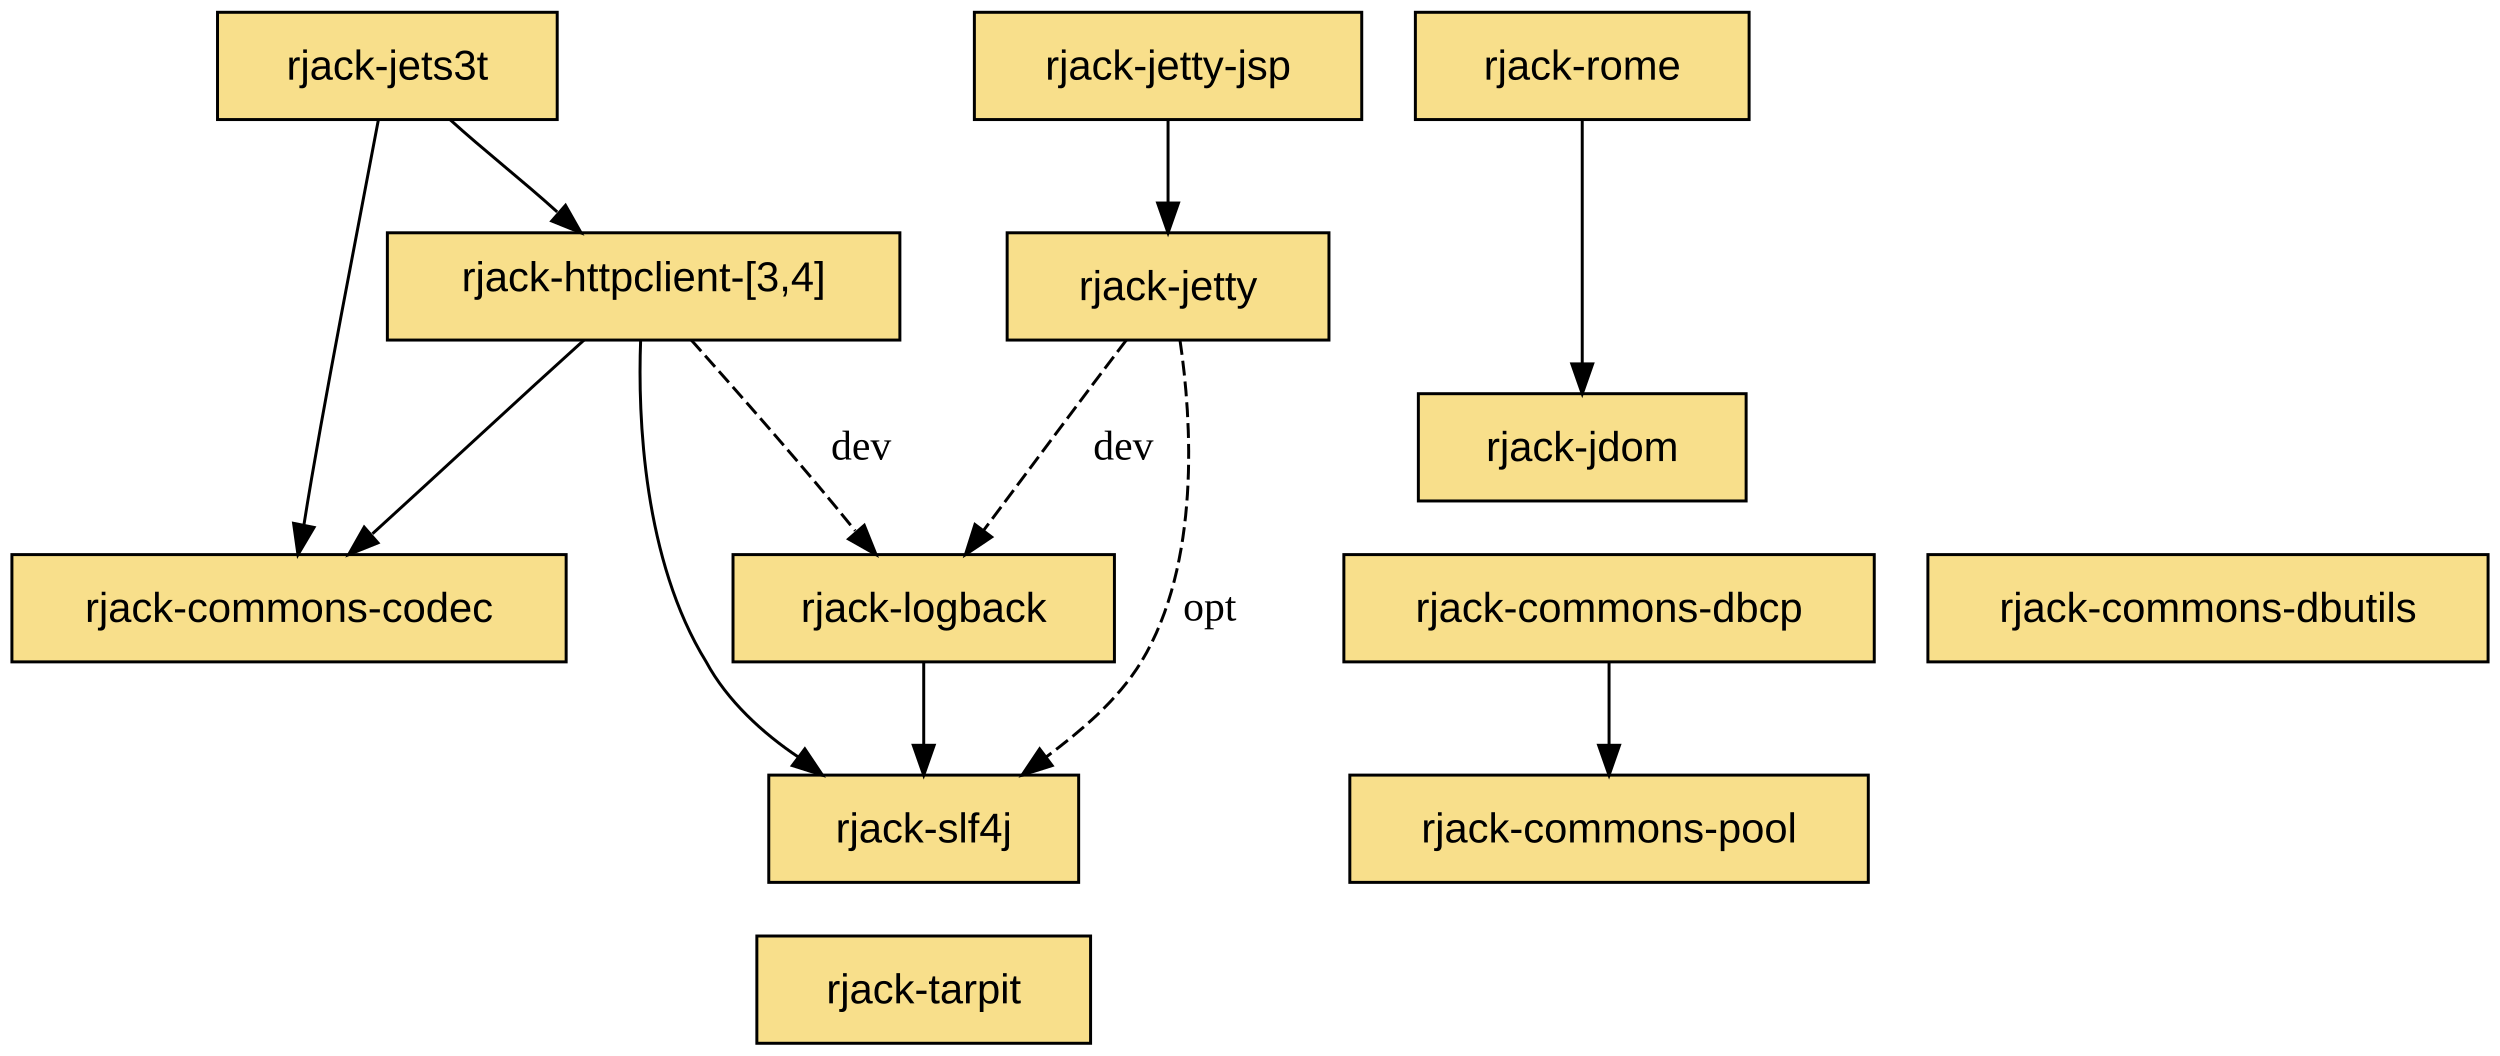
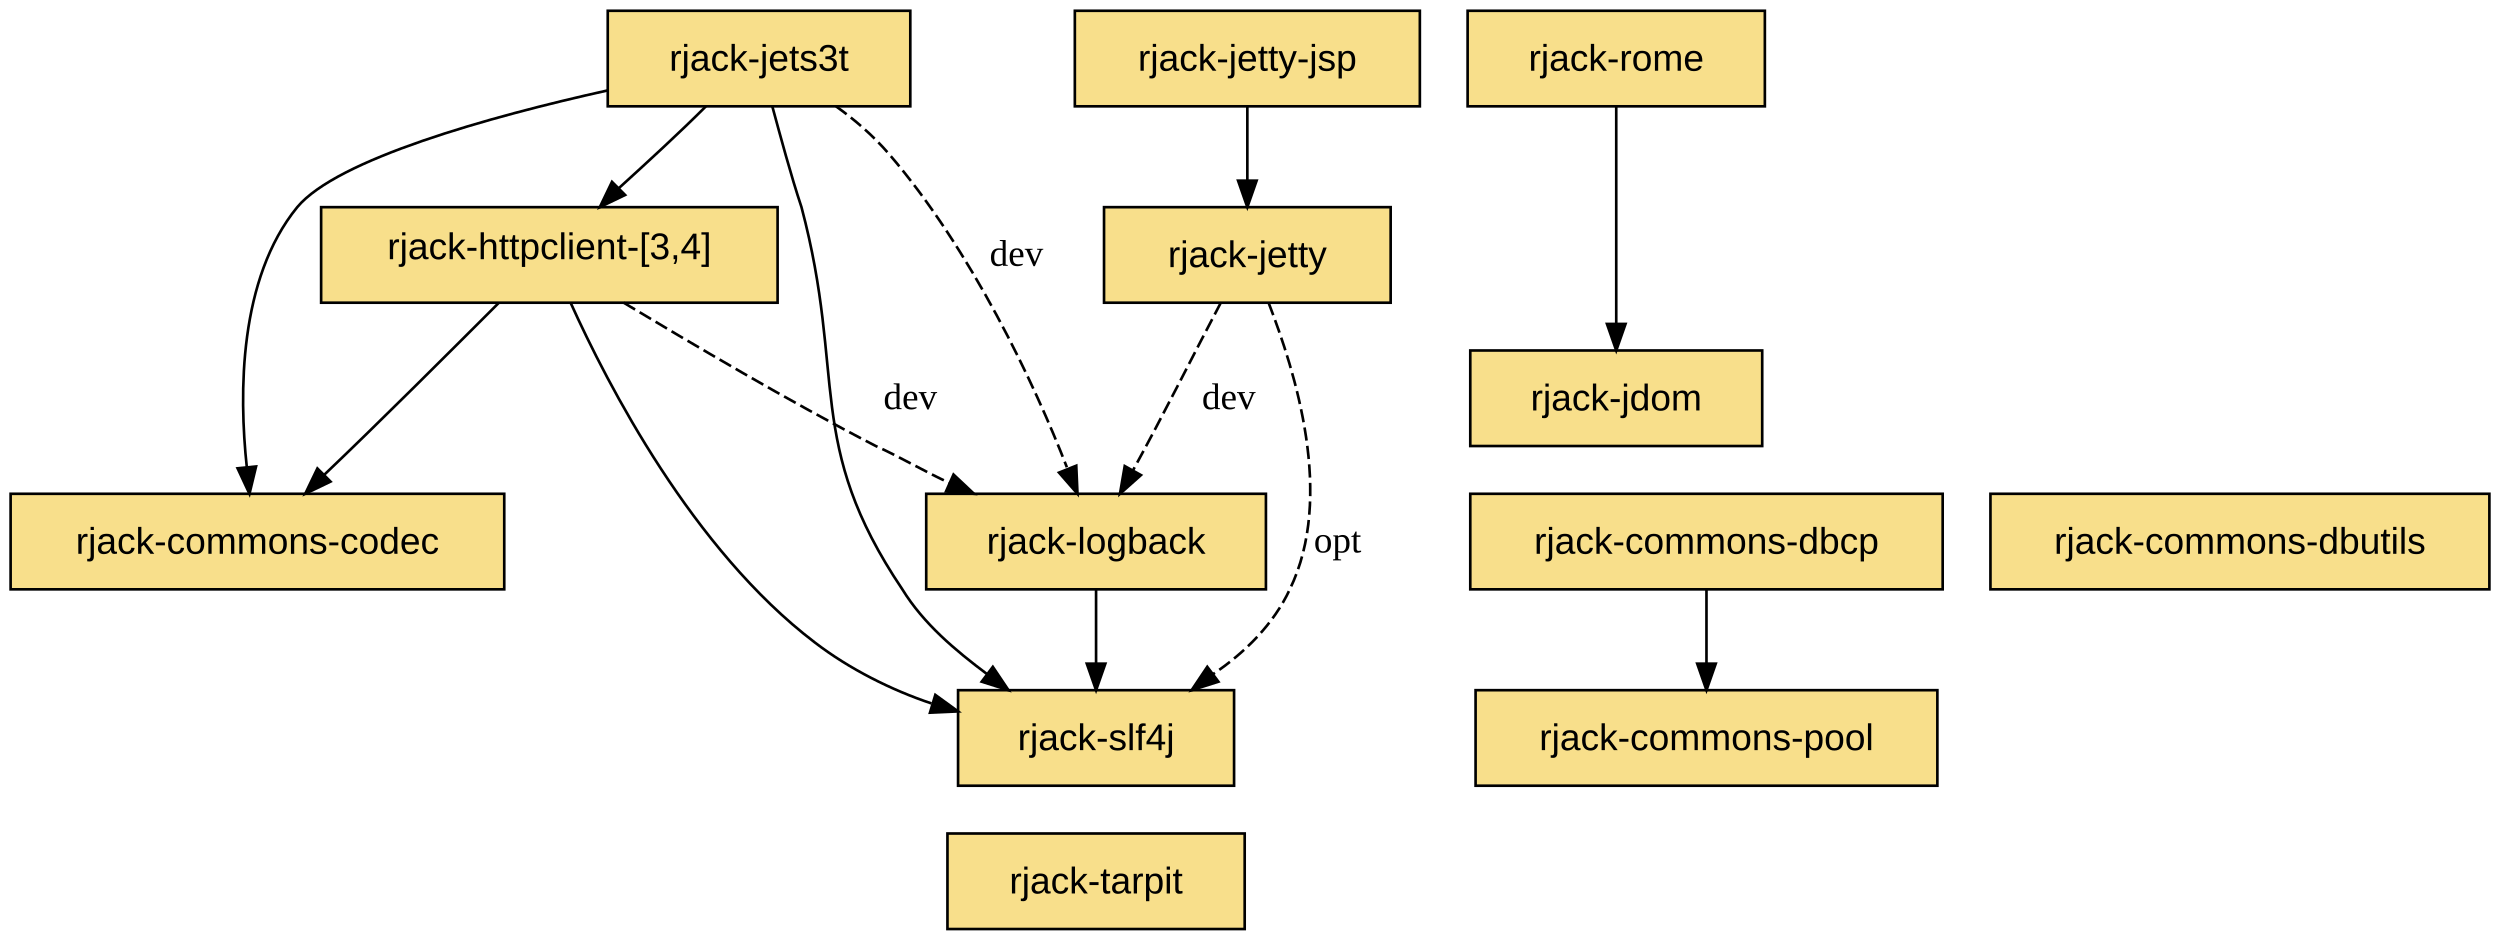
- <svg xmlns="http://www.w3.org/2000/svg" xmlns:xlink="http://www.w3.org/1999/xlink" width="540pt" height="228pt" viewBox="0.00 0.00 540.00 227.84">
-   <g id="graph0" class="graph" transform="scale(0.643623 0.643623) rotate(0) translate(4 350)">
-     <polygon style="fill:white;stroke:white;" points="-4,4 -4,-350 835,-350 835,4 -4,4" />
+ <svg xmlns="http://www.w3.org/2000/svg" xmlns:xlink="http://www.w3.org/1999/xlink" width="540pt" height="203pt" viewBox="0.00 0.00 540.00 202.93">
+   <g id="graph0" class="graph" transform="scale(0.573248 0.573248) rotate(0) translate(4 350)">
+     <polygon style="fill:white;stroke:white;" points="-4,4 -4,-350 938,-350 938,4 -4,4" />
    <g id="node1" class="node">
      <a xlink:href="jets3t/" xlink:title="rjack-jets3t" target="_parent">
-         <polygon style="fill:#f8df8b;stroke:black;" points="183,-346 69,-346 69,-310 183,-310 183,-346" />
-         <text text-anchor="middle" x="126" y="-323.4" style="font-family:Arial;font-size:14.00;">rjack-jets3t</text>
+         <polygon style="fill:#f8df8b;stroke:black;" points="339,-346 225,-346 225,-310 339,-310 339,-346" />
+         <text text-anchor="middle" x="282" y="-323.4" style="font-family:Arial;font-size:14.00;">rjack-jets3t</text>
      </a>
    </g>
    <g id="node3" class="node">
      <a xlink:href="httpclient-3/" xlink:title="rjack-httpclient-[3,4]" target="_parent">
-         <polygon style="fill:#f8df8b;stroke:black;" points="126,-236 126,-272 298,-272 298,-236 126,-236" />
-         <text text-anchor="middle" x="212" y="-252.4" style="font-family:Arial;font-size:14.00;">rjack-httpclient-[3,4]</text>
+         <polygon style="fill:#f8df8b;stroke:black;" points="117,-236 117,-272 289,-272 289,-236 117,-236" />
+         <text text-anchor="middle" x="203" y="-252.4" style="font-family:Arial;font-size:14.00;">rjack-httpclient-[3,4]</text>
      </a>
    </g>
    <g id="edge2" class="edge">
-       <path style="fill:none;stroke:black;" d="M147,-310C158,-300 172,-289 183,-279" />
-       <polygon style="fill:black;stroke:black;" points="185.779,-281.219 191,-272 181.169,-275.951 185.779,-281.219" />
+       <path style="fill:none;stroke:black;" d="M262,-310C252,-300 240,-289 229,-279" />
+       <polygon style="fill:black;stroke:black;" points="231.546,-276.596 222,-272 226.596,-281.546 231.546,-276.596" />
    </g>
    <g id="node5" class="node">
      <a xlink:href="commons-codec/" xlink:title="rjack-commons-codec" target="_parent">
        <polygon style="fill:#f8df8b;stroke:black;" points="186,-164 4.4402e-14,-164 1.9984e-15,-128 186,-128 186,-164" />
        <text text-anchor="middle" x="93" y="-141.4" style="font-family:Arial;font-size:14.00;">rjack-commons-codec</text>
      </a>
    </g>
    <g id="edge4" class="edge">
-       <path style="fill:none;stroke:black;" d="M123,-310C117,-278 104,-212 98,-174" />
-       <polygon style="fill:black;stroke:black;" points="101.393,-173.119 96,-164 94.529,-174.492 101.393,-173.119" />
+       <path style="fill:none;stroke:black;" d="M225,-316C180,-306 123,-290 108,-272 86,-245 86,-202 89,-174" />
+       <polygon style="fill:black;stroke:black;" points="92.487,-174.299 90,-164 85.522,-173.602 92.487,-174.299" />
    </g>
-     <g id="edge9" class="edge">
-       <path style="fill:none;stroke:black;" d="M192,-236C172,-218 143,-191 121,-171" />
-       <polygon style="fill:black;stroke:black;" points="122.831,-167.951 113,-164 118.221,-173.219 122.831,-167.951" />
+     <g id="node7" class="node">
+       <a xlink:href="slf4j/" xlink:title="rjack-slf4j" target="_parent">
+         <polygon style="fill:#f8df8b;stroke:black;" points="461,-90 357,-90 357,-54 461,-54 461,-90" />
+         <text text-anchor="middle" x="409" y="-67.4" style="font-family:Arial;font-size:14.00;">rjack-slf4j</text>
+       </a>
+     </g>
+     <g id="edge6" class="edge">
+       <path style="fill:none;stroke:black;" d="M287,-310C290,-299 294,-284 298,-272 315,-208 299,-183 336,-128 344,-115 356,-105 368,-96" />
+       <polygon style="fill:black;stroke:black;" points="370.1,-98.8 376,-90 365.9,-93.2 370.1,-98.8" />
+     </g>
+     <g id="node9" class="node">
+       <a xlink:href="logback/" xlink:title="rjack-logback" target="_parent">
+         <polygon style="fill:#f8df8b;stroke:black;" points="473,-164 345,-164 345,-128 473,-128 473,-164" />
+         <text text-anchor="middle" x="409" y="-141.4" style="font-family:Arial;font-size:14.00;">rjack-logback</text>
+       </a>
+     </g>
+     <g id="edge8" class="edge">
+       <path style="fill:none;stroke:black;stroke-dasharray:5,2;" d="M311,-310C318,-305 325,-299 331,-292 362,-256 386,-205 398,-174" />
+       <polygon style="fill:black;stroke:black;" points="401.536,-174.585 402,-164 395.036,-171.985 401.536,-174.585" />
+       <text text-anchor="middle" x="379" y="-249.9" style="font-family:Times New Roman;font-size:14.00;">dev</text>
+     </g>
+     <g id="edge13" class="edge">
+       <path style="fill:none;stroke:black;" d="M184,-236C166,-218 139,-191 118,-171" />
+       <polygon style="fill:black;stroke:black;" points="120.546,-168.596 111,-164 115.596,-173.546 120.546,-168.596" />
+     </g>
+     <g id="edge17" class="edge">
+       <path style="fill:none;stroke:black;" d="M211,-236C225,-205 257,-143 303,-108 316,-98 332,-90 347,-85" />
+       <polygon style="fill:black;stroke:black;" points="348.427,-88.226 357,-82 346.416,-81.521 348.427,-88.226" />
+     </g>
+     <g id="edge15" class="edge">
+       <path style="fill:none;stroke:black;stroke-dasharray:5,2;" d="M231,-236C256,-221 293,-199 326,-182 335,-178 345,-172 354,-168" />
+       <polygon style="fill:black;stroke:black;" points="355.283,-171.26 363,-164 352.44,-164.863 355.283,-171.26" />
+       <text text-anchor="middle" x="339" y="-195.9" style="font-family:Times New Roman;font-size:14.00;">dev</text>
+     </g>
+     <g id="edge25" class="edge">
+       <path style="fill:none;stroke:black;" d="M409,-128C409,-119 409,-110 409,-100" />
+       <polygon style="fill:black;stroke:black;" points="412.5,-100 409,-90 405.5,-100 412.5,-100" />
+     </g>
+     <g id="node11" class="node">
+       <a xlink:href="rome/" xlink:title="rjack-rome" target="_parent">
+         <polygon style="fill:#f8df8b;stroke:black;" points="661,-346 549,-346 549,-310 661,-310 661,-346" />
+         <text text-anchor="middle" x="605" y="-323.4" style="font-family:Arial;font-size:14.00;">rjack-rome</text>
+       </a>
    </g>
    <g id="node12" class="node">
-       <a xlink:href="logback/" xlink:title="rjack-logback" target="_parent">
-         <polygon style="fill:#f8df8b;stroke:black;" points="370,-164 242,-164 242,-128 370,-128 370,-164" />
-         <text text-anchor="middle" x="306" y="-141.4" style="font-family:Arial;font-size:14.00;">rjack-logback</text>
+       <a xlink:href="jdom/" xlink:title="rjack-jdom" target="_parent">
+         <polygon style="fill:#f8df8b;stroke:black;" points="660,-218 550,-218 550,-182 660,-182 660,-218" />
+         <text text-anchor="middle" x="605" y="-195.4" style="font-family:Arial;font-size:14.00;">rjack-jdom</text>
      </a>
    </g>
    <g id="edge11" class="edge">
-       <path style="fill:none;stroke:black;stroke-dasharray:5,2;" d="M228,-236C244,-218 267,-192 283,-172" />
-       <polygon style="fill:black;stroke:black;" points="286.049,-173.831 290,-164 280.781,-169.221 286.049,-173.831" />
-       <text text-anchor="middle" x="285" y="-195.9" style="font-family:Times New Roman;font-size:14.00;">dev</text>
+       <path style="fill:none;stroke:black;" d="M605,-310C605,-289 605,-253 605,-228" />
+       <polygon style="fill:black;stroke:black;" points="608.5,-228 605,-218 601.5,-228 608.5,-228" />
    </g>
-     <g id="node14" class="node">
-       <a xlink:href="slf4j/" xlink:title="rjack-slf4j" target="_parent">
-         <polygon style="fill:#f8df8b;stroke:black;" points="358,-90 254,-90 254,-54 358,-54 358,-90" />
-         <text text-anchor="middle" x="306" y="-67.4" style="font-family:Arial;font-size:14.00;">rjack-slf4j</text>
+     <g id="node17" class="node">
+       <a xlink:href="jetty/" xlink:title="rjack-jetty" target="_parent">
+         <polygon style="fill:#f8df8b;stroke:black;" points="520,-272 412,-272 412,-236 520,-236 520,-272" />
+         <text text-anchor="middle" x="466" y="-249.4" style="font-family:Arial;font-size:14.00;">rjack-jetty</text>
      </a>
    </g>
-     <g id="edge13" class="edge">
-       <path style="fill:none;stroke:black;" d="M211,-236C210,-210 212,-162 233,-128 240,-115 252,-104 264,-96" />
-       <polygon style="fill:black;stroke:black;" points="266.1,-98.8 272,-90 261.9,-93.2 266.1,-98.8" />
+     <g id="edge23" class="edge">
+       <path style="fill:none;stroke:black;stroke-dasharray:5,2;" d="M474,-236C484,-210 499,-163 482,-128 476,-115 465,-104 453,-96" />
+       <polygon style="fill:black;stroke:black;" points="455.1,-93.2 445,-90 450.9,-98.8 455.1,-93.2" />
+       <text text-anchor="middle" x="500" y="-141.9" style="font-family:Times New Roman;font-size:14.00;">opt</text>
    </g>
-     <g id="node7" class="node">
-       <a xlink:href="rome/" xlink:title="rjack-rome" target="_parent">
-         <polygon style="fill:#f8df8b;stroke:black;" points="583,-346 471,-346 471,-310 583,-310 583,-346" />
-         <text text-anchor="middle" x="527" y="-323.4" style="font-family:Arial;font-size:14.00;">rjack-rome</text>
+     <g id="edge21" class="edge">
+       <path style="fill:none;stroke:black;stroke-dasharray:5,2;" d="M456,-236C447,-219 434,-193 423,-173" />
+       <polygon style="fill:black;stroke:black;" points="425.916,-171.042 418,-164 419.797,-174.441 425.916,-171.042" />
+       <text text-anchor="middle" x="459" y="-195.9" style="font-family:Times New Roman;font-size:14.00;">dev</text>
+     </g>
+     <g id="node18" class="node">
+       <a xlink:href="jetty-jsp/" xlink:title="rjack-jetty-jsp" target="_parent">
+         <polygon style="fill:#f8df8b;stroke:black;" points="531,-346 401,-346 401,-310 531,-310 531,-346" />
+         <text text-anchor="middle" x="466" y="-323.4" style="font-family:Arial;font-size:14.00;">rjack-jetty-jsp</text>
      </a>
    </g>
-     <g id="node8" class="node">
-       <a xlink:href="jdom/" xlink:title="rjack-jdom" target="_parent">
-         <polygon style="fill:#f8df8b;stroke:black;" points="582,-218 472,-218 472,-182 582,-182 582,-218" />
-         <text text-anchor="middle" x="527" y="-195.4" style="font-family:Arial;font-size:14.00;">rjack-jdom</text>
+     <g id="edge19" class="edge">
+       <path style="fill:none;stroke:black;" d="M466,-310C466,-301 466,-292 466,-282" />
+       <polygon style="fill:black;stroke:black;" points="469.5,-282 466,-272 462.5,-282 469.5,-282" />
+     </g>
+     <g id="node24" class="node">
+       <a xlink:href="commons-dbcp/" xlink:title="rjack-commons-dbcp" target="_parent">
+         <polygon style="fill:#f8df8b;stroke:black;" points="728,-164 550,-164 550,-128 728,-128 728,-164" />
+         <text text-anchor="middle" x="639" y="-141.4" style="font-family:Arial;font-size:14.00;">rjack-commons-dbcp</text>
      </a>
    </g>
-     <g id="edge7" class="edge">
-       <path style="fill:none;stroke:black;" d="M527,-310C527,-289 527,-253 527,-228" />
-       <polygon style="fill:black;stroke:black;" points="530.5,-228 527,-218 523.5,-228 530.5,-228" />
-     </g>
-     <g id="edge21" class="edge">
-       <path style="fill:none;stroke:black;" d="M306,-128C306,-119 306,-110 306,-100" />
-       <polygon style="fill:black;stroke:black;" points="309.5,-100 306,-90 302.5,-100 309.5,-100" />
-     </g>
-     <g id="node15" class="node">
-       <a xlink:href="jetty/" xlink:title="rjack-jetty" target="_parent">
-         <polygon style="fill:#f8df8b;stroke:black;" points="442,-272 334,-272 334,-236 442,-236 442,-272" />
-         <text text-anchor="middle" x="388" y="-249.4" style="font-family:Arial;font-size:14.00;">rjack-jetty</text>
+     <g id="node26" class="node">
+       <a xlink:href="commons-pool/" xlink:title="rjack-commons-pool" target="_parent">
+         <polygon style="fill:#f8df8b;stroke:black;" points="726,-90 552,-90 552,-54 726,-54 726,-90" />
+         <text text-anchor="middle" x="639" y="-67.4" style="font-family:Arial;font-size:14.00;">rjack-commons-pool</text>
      </a>
    </g>
-     <g id="edge17" class="edge">
-       <path style="fill:none;stroke:black;stroke-dasharray:5,2;" d="M374,-236C361,-219 341,-192 326,-172" />
-       <polygon style="fill:black;stroke:black;" points="328.8,-169.9 320,-164 323.2,-174.1 328.8,-169.9" />
-       <text text-anchor="middle" x="373" y="-195.9" style="font-family:Times New Roman;font-size:14.00;">dev</text>
+     <g id="edge28" class="edge">
+       <path style="fill:none;stroke:black;" d="M639,-128C639,-119 639,-110 639,-100" />
+       <polygon style="fill:black;stroke:black;" points="642.5,-100 639,-90 635.5,-100 642.5,-100" />
    </g>
-     <g id="edge19" class="edge">
-       <path style="fill:none;stroke:black;stroke-dasharray:5,2;" d="M392,-236C396,-209 399,-161 379,-128 371,-115 359,-105 347,-96" />
-       <polygon style="fill:black;stroke:black;" points="349.1,-93.2 339,-90 344.9,-98.8 349.1,-93.2" />
-       <text text-anchor="middle" x="402" y="-141.9" style="font-family:Times New Roman;font-size:14.00;">opt</text>
-     </g>
-     <g id="node16" class="node">
-       <a xlink:href="jetty-jsp/" xlink:title="rjack-jetty-jsp" target="_parent">
-         <polygon style="fill:#f8df8b;stroke:black;" points="453,-346 323,-346 323,-310 453,-310 453,-346" />
-         <text text-anchor="middle" x="388" y="-323.4" style="font-family:Arial;font-size:14.00;">rjack-jetty-jsp</text>
+     <g id="node25" class="node">
+       <a xlink:href="commons-dbutils/" xlink:title="rjack-commons-dbutils" target="_parent">
+         <polygon style="fill:#f8df8b;stroke:black;" points="934,-164 746,-164 746,-128 934,-128 934,-164" />
+         <text text-anchor="middle" x="840" y="-141.4" style="font-family:Arial;font-size:14.00;">rjack-commons-dbutils</text>
      </a>
    </g>
-     <g id="edge15" class="edge">
-       <path style="fill:none;stroke:black;" d="M388,-310C388,-301 388,-292 388,-282" />
-       <polygon style="fill:black;stroke:black;" points="391.5,-282 388,-272 384.5,-282 391.5,-282" />
-     </g>
-     <g id="node22" class="node">
-       <a xlink:href="commons-dbcp/" xlink:title="rjack-commons-dbcp" target="_parent">
-         <polygon style="fill:#f8df8b;stroke:black;" points="625,-164 447,-164 447,-128 625,-128 625,-164" />
-         <text text-anchor="middle" x="536" y="-141.4" style="font-family:Arial;font-size:14.00;">rjack-commons-dbcp</text>
-       </a>
-     </g>
-     <g id="node24" class="node">
-       <a xlink:href="commons-pool/" xlink:title="rjack-commons-pool" target="_parent">
-         <polygon style="fill:#f8df8b;stroke:black;" points="623,-90 449,-90 449,-54 623,-54 623,-90" />
-         <text text-anchor="middle" x="536" y="-67.4" style="font-family:Arial;font-size:14.00;">rjack-commons-pool</text>
-       </a>
-     </g>
-     <g id="edge24" class="edge">
-       <path style="fill:none;stroke:black;" d="M536,-128C536,-119 536,-110 536,-100" />
-       <polygon style="fill:black;stroke:black;" points="539.5,-100 536,-90 532.5,-100 539.5,-100" />
-     </g>
-     <g id="node23" class="node">
-       <a xlink:href="commons-dbutils/" xlink:title="rjack-commons-dbutils" target="_parent">
-         <polygon style="fill:#f8df8b;stroke:black;" points="831,-164 643,-164 643,-128 831,-128 831,-164" />
-         <text text-anchor="middle" x="737" y="-141.4" style="font-family:Arial;font-size:14.00;">rjack-commons-dbutils</text>
-       </a>
-     </g>
-     <g id="node27" class="node">
+     <g id="node29" class="node">
      <a xlink:href="tarpit/" xlink:title="rjack-tarpit" target="_parent">
-         <polygon style="fill:#f8df8b;stroke:black;" points="362,-36 250,-36 250,-1.06581e-14 362,-0 362,-36" />
-         <text text-anchor="middle" x="306" y="-13.4" style="font-family:Arial;font-size:14.00;">rjack-tarpit</text>
+         <polygon style="fill:#f8df8b;stroke:black;" points="465,-36 353,-36 353,-1.06581e-14 465,-0 465,-36" />
+         <text text-anchor="middle" x="409" y="-13.4" style="font-family:Arial;font-size:14.00;">rjack-tarpit</text>
      </a>
    </g>
  </g>
</svg>
